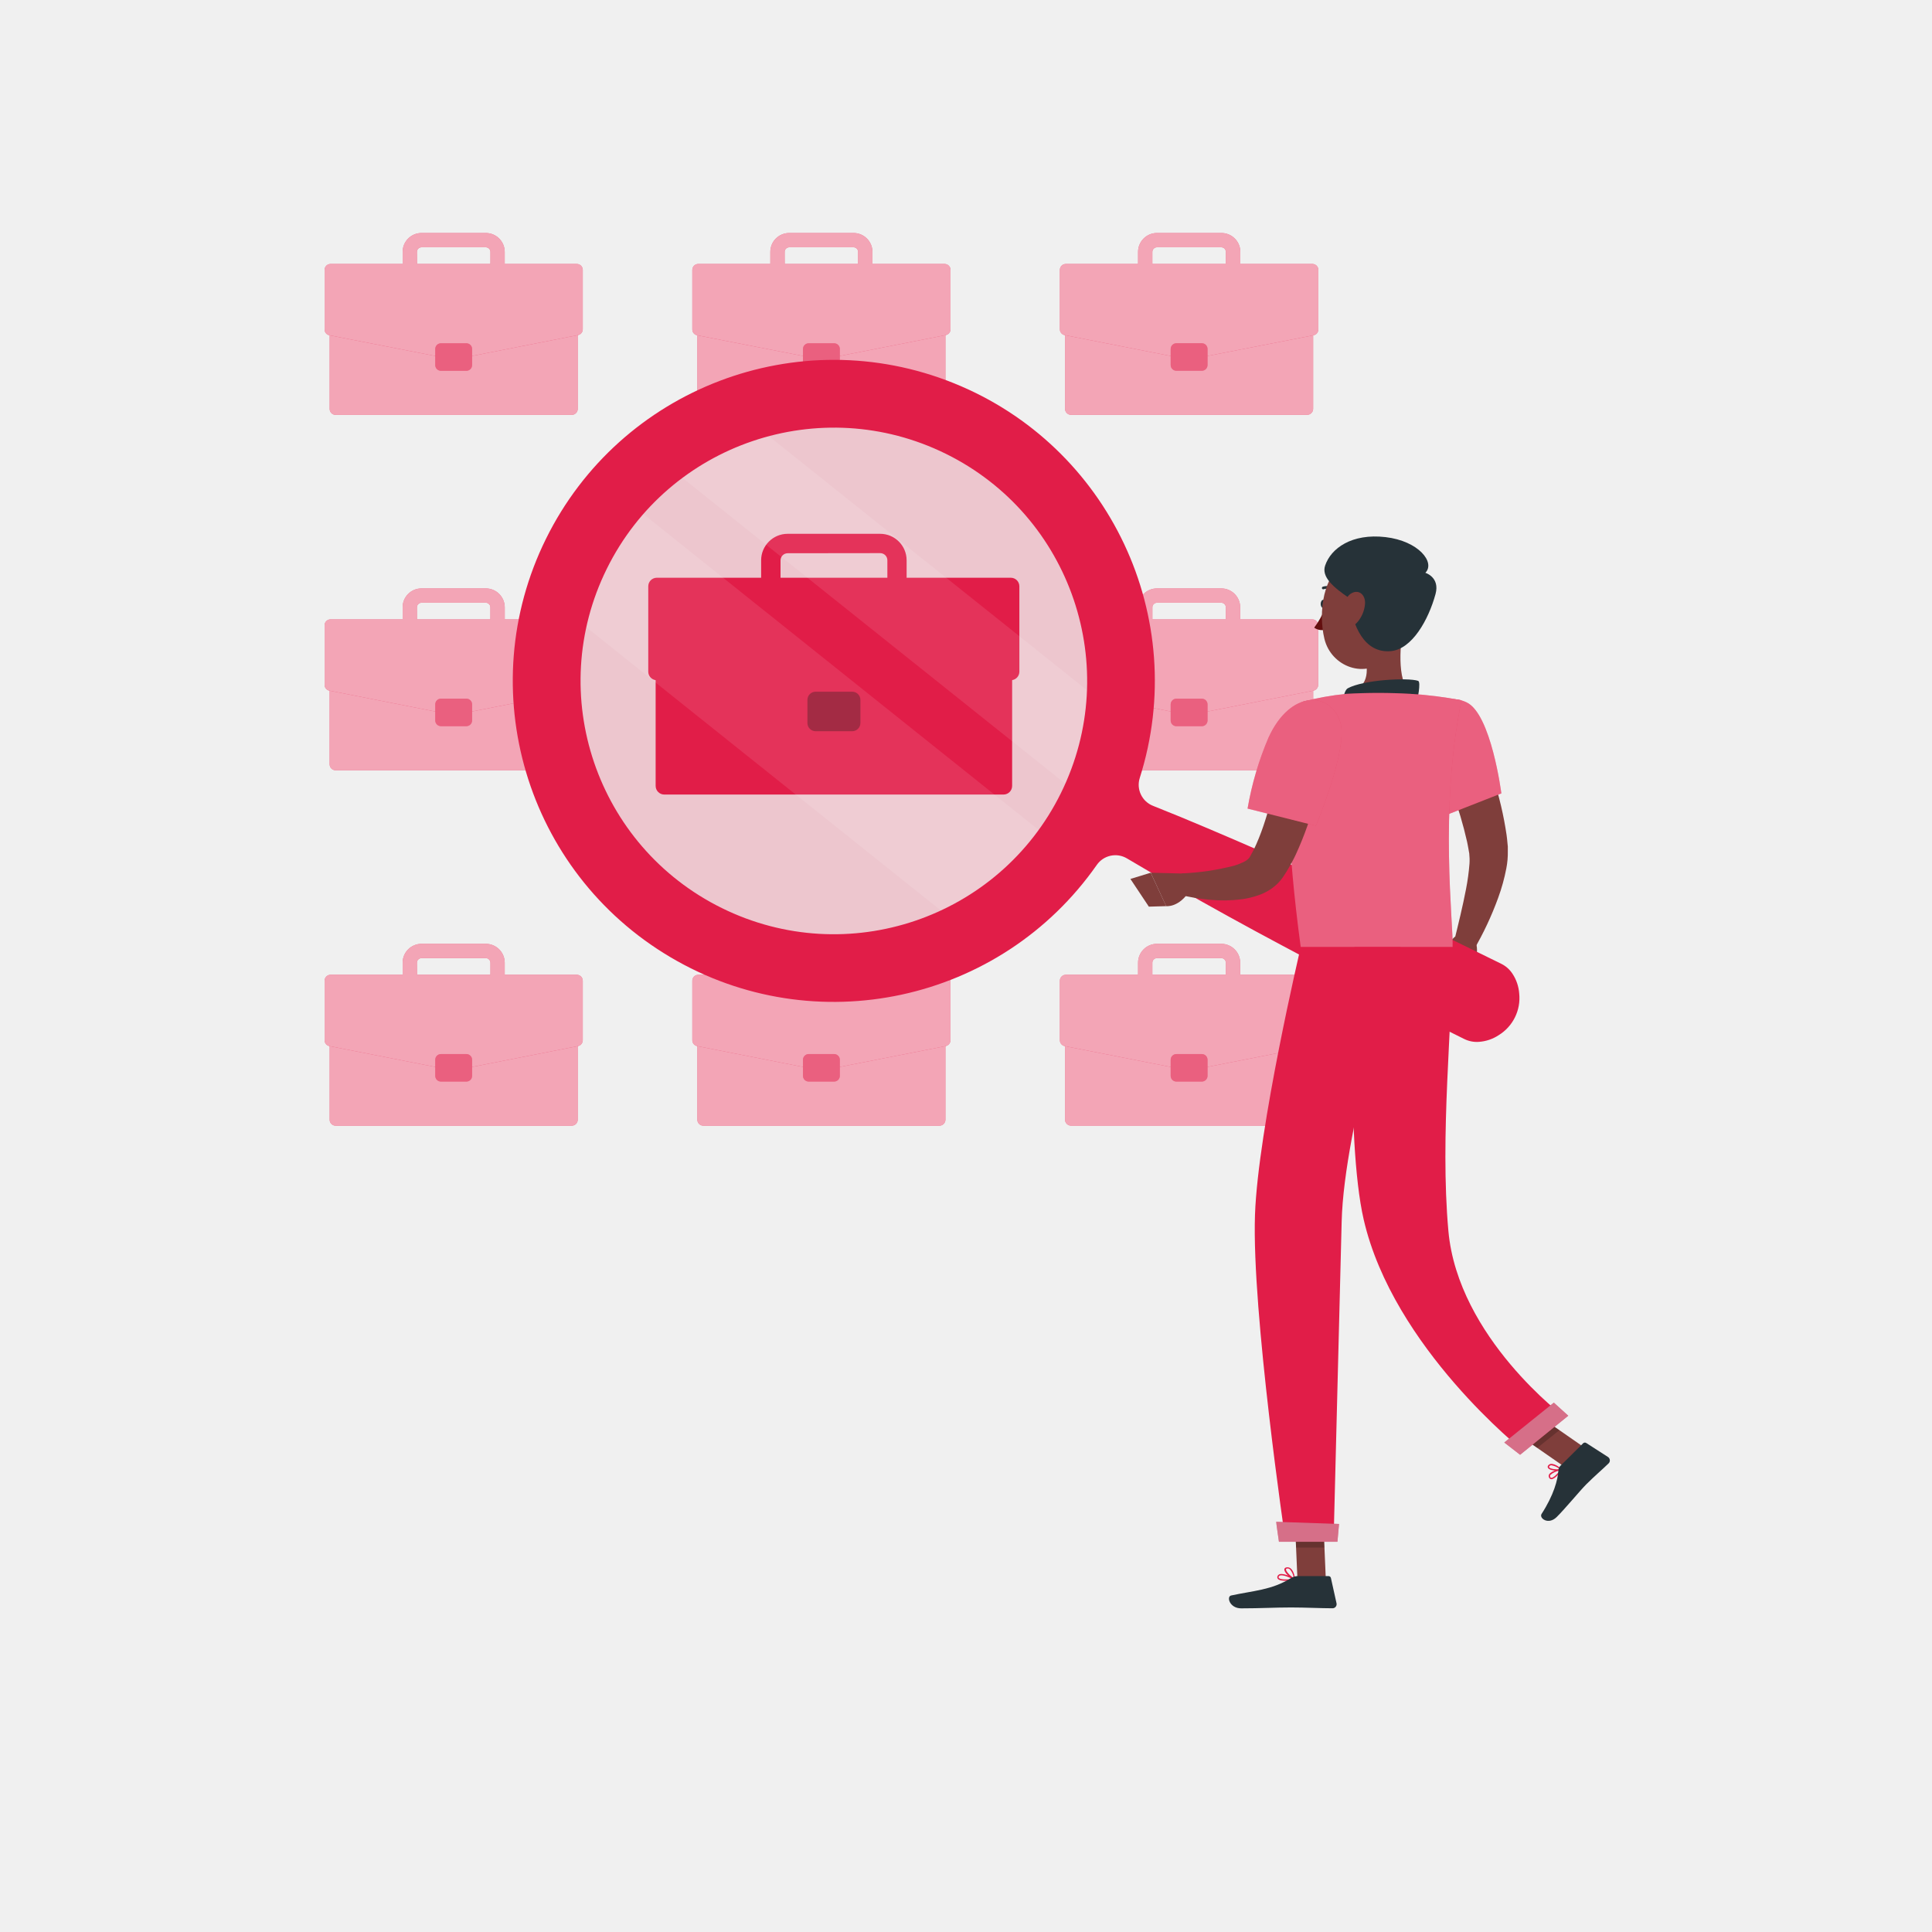
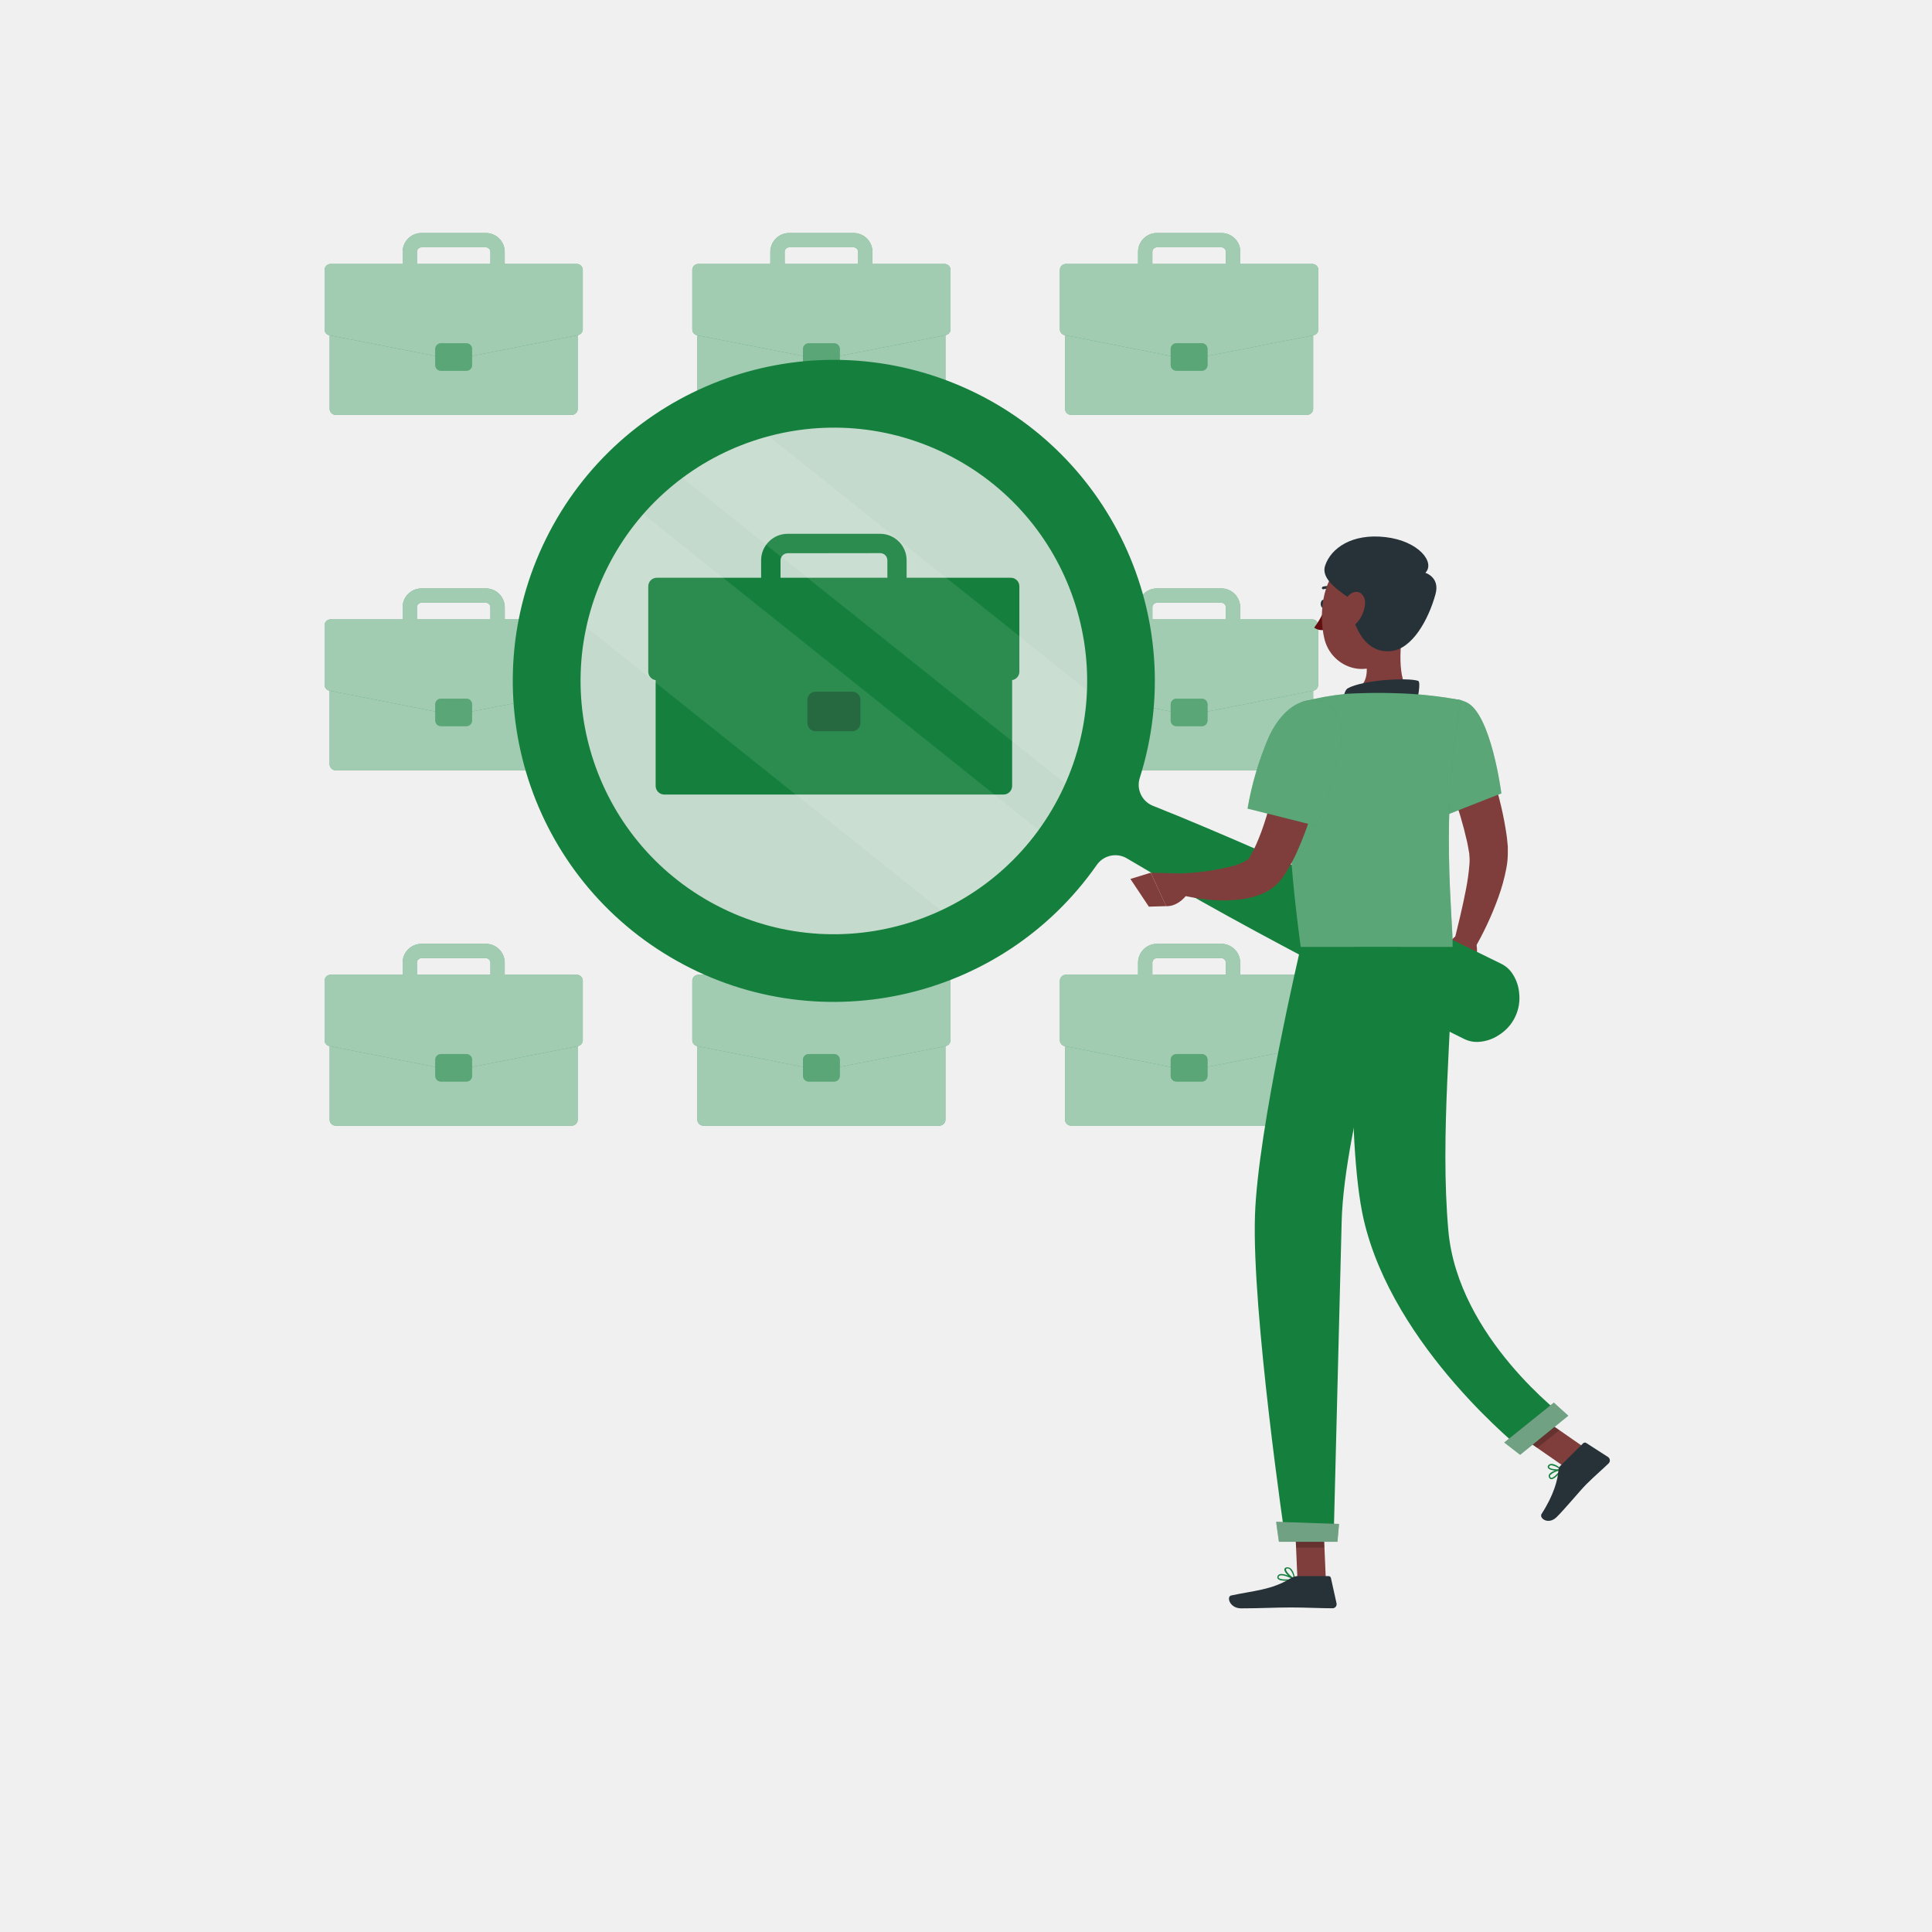
<svg xmlns="http://www.w3.org/2000/svg" viewBox="0 0 500 500">
  <g id="Briefcases">
-     <rect x="180.47" y="262.73" width="64.21" height="28.6" rx="1.56" style="fill:#e11d48" />
+     <rect x="180.47" y="262.73" width="64.21" height="28.6" rx="1.56" style="fill:#15803d" />
    <rect x="180.47" y="262.73" width="64.21" height="28.6" rx="1.56" style="fill:#fff;opacity:0.6" />
-     <path d="M244.45,252.27H225.79v-3.13a4.89,4.89,0,0,0-4.88-4.88H204.24a4.89,4.89,0,0,0-4.88,4.88v3.13H180.71a1.54,1.54,0,0,0-1.54,1.54v15.41a1.55,1.55,0,0,0,1.24,1.51L212.28,277a1.94,1.94,0,0,0,.59,0l31.87-6.27a1.56,1.56,0,0,0,1.25-1.51V253.81A1.54,1.54,0,0,0,244.45,252.27Zm-41.38-3.13a1.19,1.19,0,0,1,1.17-1.18h16.67a1.19,1.19,0,0,1,1.17,1.18v3.13h-19Z" style="fill:#e11d48" />
+     <path d="M244.45,252.27H225.79v-3.13a4.89,4.89,0,0,0-4.88-4.88H204.24a4.89,4.89,0,0,0-4.88,4.88v3.13H180.71a1.54,1.54,0,0,0-1.54,1.54v15.41a1.55,1.55,0,0,0,1.24,1.51L212.28,277a1.94,1.94,0,0,0,.59,0l31.87-6.27a1.56,1.56,0,0,0,1.25-1.51V253.81A1.54,1.54,0,0,0,244.45,252.27Zm-41.38-3.13a1.19,1.19,0,0,1,1.17-1.18h16.67a1.19,1.19,0,0,1,1.17,1.18v3.13h-19Z" style="fill:#15803d" />
    <path d="M244.45,252.27H225.79v-3.13a4.89,4.89,0,0,0-4.88-4.88H204.24a4.89,4.89,0,0,0-4.88,4.88v3.13H180.71a1.54,1.54,0,0,0-1.54,1.54v15.41a1.55,1.55,0,0,0,1.24,1.51L212.28,277a1.94,1.94,0,0,0,.59,0l31.87-6.27a1.56,1.56,0,0,0,1.25-1.51V253.81A1.54,1.54,0,0,0,244.45,252.27Zm-41.38-3.13a1.19,1.19,0,0,1,1.17-1.18h16.67a1.19,1.19,0,0,1,1.17,1.18v3.13h-19Z" style="fill:#fff;opacity:0.6" />
-     <rect x="207.81" y="272.79" width="9.54" height="7.12" rx="1.48" style="fill:#e11d48" />
+     <rect x="207.81" y="272.79" width="9.54" height="7.12" rx="1.48" style="fill:#15803d" />
    <rect x="207.81" y="272.79" width="9.54" height="7.12" rx="1.48" style="fill:#fff;opacity:0.3" />
-     <rect x="180.47" y="78.77" width="64.21" height="28.6" rx="1.56" style="fill:#e11d48" />
+     <rect x="180.47" y="78.77" width="64.21" height="28.6" rx="1.56" style="fill:#15803d" />
    <rect x="180.47" y="78.77" width="64.21" height="28.6" rx="1.56" style="fill:#fff;opacity:0.6" />
-     <path d="M244.45,68.31H225.79V65.18a4.89,4.89,0,0,0-4.88-4.88H204.24a4.89,4.89,0,0,0-4.88,4.88v3.13H180.71a1.54,1.54,0,0,0-1.54,1.54V85.26a1.54,1.54,0,0,0,1.24,1.51L212.28,93a1.47,1.47,0,0,0,.59,0l31.87-6.27A1.55,1.55,0,0,0,246,85.26V69.85A1.54,1.54,0,0,0,244.45,68.31Zm-41.38-3.13A1.18,1.18,0,0,1,204.24,64h16.67a1.18,1.18,0,0,1,1.17,1.17v3.13h-19Z" style="fill:#e11d48" />
+     <path d="M244.45,68.31H225.79V65.18a4.89,4.89,0,0,0-4.88-4.88H204.24a4.89,4.89,0,0,0-4.88,4.88v3.13H180.71a1.54,1.54,0,0,0-1.54,1.54V85.26a1.54,1.54,0,0,0,1.24,1.51L212.28,93a1.47,1.47,0,0,0,.59,0l31.87-6.27A1.55,1.55,0,0,0,246,85.26V69.85A1.54,1.54,0,0,0,244.45,68.31Zm-41.38-3.13A1.18,1.18,0,0,1,204.24,64h16.67a1.18,1.18,0,0,1,1.17,1.17v3.13h-19Z" style="fill:#15803d" />
    <path d="M244.45,68.31H225.79V65.18a4.89,4.89,0,0,0-4.88-4.88H204.24a4.89,4.89,0,0,0-4.88,4.88v3.13H180.71a1.54,1.54,0,0,0-1.54,1.54V85.26a1.54,1.54,0,0,0,1.24,1.51L212.28,93a1.47,1.47,0,0,0,.59,0l31.87-6.27A1.55,1.55,0,0,0,246,85.26V69.85A1.54,1.54,0,0,0,244.45,68.31Zm-41.38-3.13A1.18,1.18,0,0,1,204.24,64h16.67a1.18,1.18,0,0,1,1.17,1.17v3.13h-19Z" style="fill:#fff;opacity:0.6" />
-     <rect x="207.81" y="88.84" width="9.54" height="7.12" rx="1.48" style="fill:#e11d48" />
+     <rect x="207.81" y="88.84" width="9.54" height="7.12" rx="1.48" style="fill:#15803d" />
    <rect x="207.81" y="88.84" width="9.54" height="7.12" rx="1.48" style="fill:#fff;opacity:0.3" />
-     <rect x="85.31" y="262.73" width="64.21" height="28.6" rx="1.56" style="fill:#e11d48" />
+     <rect x="85.31" y="262.73" width="64.21" height="28.6" rx="1.56" style="fill:#15803d" />
    <rect x="85.31" y="262.73" width="64.21" height="28.6" rx="1.56" style="fill:#fff;opacity:0.6" />
-     <path d="M149.28,252.27H130.62v-3.13a4.89,4.89,0,0,0-4.88-4.88H109.08a4.89,4.89,0,0,0-4.88,4.88v3.13H85.54A1.54,1.54,0,0,0,84,253.81v15.41a1.55,1.55,0,0,0,1.24,1.51L117.11,277a2,2,0,0,0,.6,0l31.87-6.27a1.55,1.55,0,0,0,1.24-1.51V253.81A1.54,1.54,0,0,0,149.28,252.27Zm-41.38-3.13a1.2,1.2,0,0,1,1.18-1.18h16.66a1.2,1.2,0,0,1,1.18,1.18v3.13h-19Z" style="fill:#e11d48" />
+     <path d="M149.28,252.27H130.62v-3.13a4.89,4.89,0,0,0-4.88-4.88H109.08a4.89,4.89,0,0,0-4.88,4.88v3.13H85.54A1.54,1.54,0,0,0,84,253.81v15.41a1.55,1.55,0,0,0,1.24,1.51L117.11,277a2,2,0,0,0,.6,0l31.87-6.27a1.55,1.55,0,0,0,1.24-1.51V253.81A1.54,1.54,0,0,0,149.28,252.27Zm-41.38-3.13a1.2,1.2,0,0,1,1.18-1.18h16.66a1.2,1.2,0,0,1,1.18,1.18v3.13h-19Z" style="fill:#15803d" />
    <path d="M149.28,252.27H130.62v-3.13a4.89,4.89,0,0,0-4.88-4.88H109.08a4.89,4.89,0,0,0-4.88,4.88v3.13H85.54A1.54,1.54,0,0,0,84,253.81v15.41a1.55,1.55,0,0,0,1.24,1.51L117.11,277a2,2,0,0,0,.6,0l31.87-6.27a1.55,1.55,0,0,0,1.24-1.51V253.81A1.54,1.54,0,0,0,149.28,252.27Zm-41.38-3.13a1.2,1.2,0,0,1,1.18-1.18h16.66a1.2,1.2,0,0,1,1.18,1.18v3.13h-19Z" style="fill:#fff;opacity:0.6" />
-     <rect x="112.64" y="272.79" width="9.54" height="7.12" rx="1.48" style="fill:#e11d48" />
+     <rect x="112.64" y="272.79" width="9.54" height="7.12" rx="1.48" style="fill:#15803d" />
    <rect x="112.64" y="272.79" width="9.54" height="7.12" rx="1.48" style="fill:#fff;opacity:0.3" />
-     <rect x="85.31" y="78.77" width="64.21" height="28.6" rx="1.56" style="fill:#e11d48" />
+     <rect x="85.31" y="78.77" width="64.21" height="28.6" rx="1.56" style="fill:#15803d" />
    <rect x="85.31" y="78.77" width="64.21" height="28.6" rx="1.56" style="fill:#fff;opacity:0.6" />
-     <path d="M149.28,68.31H130.62V65.18a4.89,4.89,0,0,0-4.88-4.88H109.08a4.89,4.89,0,0,0-4.88,4.88v3.13H85.54A1.54,1.54,0,0,0,84,69.85V85.26a1.54,1.54,0,0,0,1.24,1.51L117.11,93a1.51,1.51,0,0,0,.6,0l31.87-6.27a1.54,1.54,0,0,0,1.24-1.51V69.85A1.54,1.54,0,0,0,149.28,68.31ZM107.9,65.18A1.19,1.19,0,0,1,109.08,64h16.66a1.19,1.19,0,0,1,1.18,1.17v3.13h-19Z" style="fill:#e11d48" />
+     <path d="M149.28,68.31H130.62V65.18a4.89,4.89,0,0,0-4.88-4.88H109.08a4.89,4.89,0,0,0-4.88,4.88v3.13H85.54A1.54,1.54,0,0,0,84,69.85V85.26a1.54,1.54,0,0,0,1.24,1.51L117.11,93a1.51,1.51,0,0,0,.6,0l31.87-6.27a1.54,1.54,0,0,0,1.24-1.51V69.85A1.54,1.54,0,0,0,149.28,68.31ZM107.9,65.18A1.19,1.19,0,0,1,109.08,64h16.66a1.19,1.19,0,0,1,1.18,1.17v3.13h-19Z" style="fill:#15803d" />
    <path d="M149.28,68.31H130.62V65.18a4.89,4.89,0,0,0-4.88-4.88H109.08a4.89,4.89,0,0,0-4.88,4.88v3.13H85.54A1.54,1.54,0,0,0,84,69.85V85.26a1.54,1.54,0,0,0,1.24,1.51L117.11,93a1.51,1.51,0,0,0,.6,0l31.87-6.27a1.54,1.54,0,0,0,1.24-1.51V69.85A1.54,1.54,0,0,0,149.28,68.31ZM107.9,65.18A1.19,1.19,0,0,1,109.08,64h16.66a1.19,1.19,0,0,1,1.18,1.17v3.13h-19Z" style="fill:#fff;opacity:0.6" />
-     <rect x="112.64" y="88.84" width="9.54" height="7.12" rx="1.48" style="fill:#e11d48" />
+     <rect x="112.64" y="88.84" width="9.54" height="7.12" rx="1.48" style="fill:#15803d" />
    <rect x="112.64" y="88.84" width="9.54" height="7.12" rx="1.48" style="fill:#fff;opacity:0.3" />
-     <path d="M140,199.35H86.87a1.57,1.57,0,0,1-1.57-1.57V172.31a1.55,1.55,0,0,1,.13-.61,2.15,2.15,0,0,1,.14-.26,1.1,1.1,0,0,1,.2-.23,1.56,1.56,0,0,1,1.1-.46h50.29a65.58,65.58,0,0,0-.41,10.52c0,.57,0,1.14.09,1.7.07,1.05.15,2.11.27,3.16A67,67,0,0,0,140,199.35Z" style="fill:#e11d48" />
+     <path d="M140,199.35H86.87a1.57,1.57,0,0,1-1.57-1.57V172.31a1.55,1.55,0,0,1,.13-.61,2.15,2.15,0,0,1,.14-.26,1.1,1.1,0,0,1,.2-.23,1.56,1.56,0,0,1,1.1-.46h50.29a65.58,65.58,0,0,0-.41,10.52c0,.57,0,1.14.09,1.7.07,1.05.15,2.11.27,3.16A67,67,0,0,0,140,199.35Z" style="fill:#15803d" />
    <path d="M140,199.35H86.87a1.57,1.57,0,0,1-1.57-1.57V172.31a1.55,1.55,0,0,1,.13-.61,2.15,2.15,0,0,1,.14-.26,1.1,1.1,0,0,1,.2-.23,1.56,1.56,0,0,1,1.1-.46h50.29a65.58,65.58,0,0,0-.41,10.52c0,.57,0,1.14.09,1.7.07,1.05.15,2.11.27,3.16A67,67,0,0,0,140,199.35Z" style="fill:#fff;opacity:0.6" />
-     <path d="M139.25,160.29h-8.62v-3.13a4.9,4.9,0,0,0-4.89-4.88H109.08a4.88,4.88,0,0,0-4.88,4.88v3.13H85.54A1.54,1.54,0,0,0,84,161.83v15.4a1.55,1.55,0,0,0,1.25,1.52h.06l27.33,5.39,4.47.87a1.47,1.47,0,0,0,.59,0l4.48-.88,14.57-2.87a65.58,65.58,0,0,1,.41-10.52A66.34,66.34,0,0,1,139.25,160.29Zm-31.35-3.13a1.19,1.19,0,0,1,1.18-1.17h16.66a1.18,1.18,0,0,1,1.17,1.17v3.13h-19Z" style="fill:#e11d48" />
+     <path d="M139.25,160.29h-8.62v-3.13a4.9,4.9,0,0,0-4.89-4.88H109.08a4.88,4.88,0,0,0-4.88,4.88v3.13H85.54A1.54,1.54,0,0,0,84,161.83v15.4a1.55,1.55,0,0,0,1.25,1.52h.06l27.33,5.39,4.47.87a1.47,1.47,0,0,0,.59,0l4.48-.88,14.57-2.87a65.58,65.58,0,0,1,.41-10.52A66.34,66.34,0,0,1,139.25,160.29Zm-31.35-3.13a1.19,1.19,0,0,1,1.18-1.17h16.66a1.18,1.18,0,0,1,1.17,1.17v3.13h-19Z" style="fill:#15803d" />
    <path d="M139.25,160.29h-8.62v-3.13a4.9,4.9,0,0,0-4.89-4.88H109.08a4.88,4.88,0,0,0-4.88,4.88v3.13H85.54A1.54,1.54,0,0,0,84,161.83v15.4a1.55,1.55,0,0,0,1.25,1.52h.06l27.33,5.39,4.47.87a1.47,1.47,0,0,0,.59,0l4.48-.88,14.57-2.87a65.58,65.58,0,0,1,.41-10.52A66.34,66.34,0,0,1,139.25,160.29Zm-31.35-3.13a1.19,1.19,0,0,1,1.18-1.17h16.66a1.18,1.18,0,0,1,1.17,1.17v3.13h-19Z" style="fill:#fff;opacity:0.6" />
-     <rect x="112.64" y="180.81" width="9.54" height="7.12" rx="1.48" style="fill:#e11d48" />
+     <rect x="112.64" y="180.81" width="9.54" height="7.12" rx="1.48" style="fill:#15803d" />
    <rect x="112.64" y="180.81" width="9.54" height="7.12" rx="1.48" style="fill:#fff;opacity:0.3" />
-     <rect x="275.64" y="262.73" width="64.21" height="28.6" rx="1.56" transform="translate(615.48 554.05) rotate(180)" style="fill:#e11d48" />
+     <rect x="275.64" y="262.73" width="64.21" height="28.6" rx="1.56" transform="translate(615.48 554.05) rotate(180)" style="fill:#15803d" />
    <rect x="275.64" y="262.73" width="64.21" height="28.6" rx="1.56" transform="translate(615.48 554.05) rotate(180)" style="fill:#fff;opacity:0.6" />
-     <path d="M275.87,252.27h18.66v-3.13a4.89,4.89,0,0,1,4.88-4.88h16.67a4.89,4.89,0,0,1,4.88,4.88v3.13h18.65a1.54,1.54,0,0,1,1.54,1.54v15.41a1.55,1.55,0,0,1-1.24,1.51L308,277a2,2,0,0,1-.6,0l-31.87-6.27a1.55,1.55,0,0,1-1.24-1.51V253.81A1.54,1.54,0,0,1,275.87,252.27Zm41.38-3.13a1.19,1.19,0,0,0-1.17-1.18H299.41a1.2,1.2,0,0,0-1.18,1.18v3.13h19Z" style="fill:#e11d48" />
+     <path d="M275.87,252.27h18.66v-3.13a4.89,4.89,0,0,1,4.88-4.88h16.67a4.89,4.89,0,0,1,4.88,4.88v3.13h18.65a1.54,1.54,0,0,1,1.54,1.54v15.41a1.55,1.55,0,0,1-1.24,1.51L308,277a2,2,0,0,1-.6,0l-31.87-6.27a1.55,1.55,0,0,1-1.24-1.51V253.81A1.54,1.54,0,0,1,275.87,252.27Zm41.38-3.13a1.19,1.19,0,0,0-1.17-1.18H299.41a1.2,1.2,0,0,0-1.18,1.18v3.13h19Z" style="fill:#15803d" />
    <path d="M275.87,252.27h18.66v-3.13a4.89,4.89,0,0,1,4.88-4.88h16.67a4.89,4.89,0,0,1,4.88,4.88v3.13h18.65a1.54,1.54,0,0,1,1.54,1.54v15.41a1.55,1.55,0,0,1-1.24,1.51L308,277a2,2,0,0,1-.6,0l-31.87-6.27a1.55,1.55,0,0,1-1.24-1.51V253.81A1.54,1.54,0,0,1,275.87,252.27Zm41.38-3.13a1.19,1.19,0,0,0-1.17-1.18H299.41a1.2,1.2,0,0,0-1.18,1.18v3.13h19Z" style="fill:#fff;opacity:0.6" />
-     <rect x="302.97" y="272.79" width="9.54" height="7.12" rx="1.48" transform="translate(615.48 552.7) rotate(180)" style="fill:#e11d48" />
+     <rect x="302.97" y="272.79" width="9.54" height="7.12" rx="1.48" transform="translate(615.48 552.7) rotate(180)" style="fill:#15803d" />
    <rect x="302.97" y="272.79" width="9.54" height="7.12" rx="1.48" transform="translate(615.48 552.7) rotate(180)" style="fill:#fff;opacity:0.3" />
-     <rect x="275.64" y="78.77" width="64.21" height="28.6" rx="1.56" transform="translate(615.48 186.13) rotate(180)" style="fill:#e11d48" />
+     <rect x="275.64" y="78.77" width="64.21" height="28.6" rx="1.56" transform="translate(615.48 186.13) rotate(180)" style="fill:#15803d" />
    <rect x="275.64" y="78.77" width="64.21" height="28.6" rx="1.56" transform="translate(615.48 186.13) rotate(180)" style="fill:#fff;opacity:0.6" />
-     <path d="M275.87,68.31h18.66V65.18a4.89,4.89,0,0,1,4.88-4.88h16.67A4.89,4.89,0,0,1,321,65.18v3.13h18.65a1.54,1.54,0,0,1,1.54,1.54V85.26a1.54,1.54,0,0,1-1.24,1.51L308,93a1.51,1.51,0,0,1-.6,0l-31.87-6.27a1.54,1.54,0,0,1-1.24-1.51V69.85A1.54,1.54,0,0,1,275.87,68.31Zm41.38-3.13A1.18,1.18,0,0,0,316.08,64H299.41a1.19,1.19,0,0,0-1.18,1.17v3.13h19Z" style="fill:#e11d48" />
+     <path d="M275.87,68.31h18.66V65.18a4.89,4.89,0,0,1,4.88-4.88h16.67A4.89,4.89,0,0,1,321,65.18v3.13h18.65a1.54,1.54,0,0,1,1.54,1.54V85.26a1.54,1.54,0,0,1-1.24,1.51L308,93a1.51,1.51,0,0,1-.6,0l-31.87-6.27a1.54,1.54,0,0,1-1.24-1.51V69.85A1.54,1.54,0,0,1,275.87,68.31Zm41.38-3.13A1.18,1.18,0,0,0,316.08,64H299.41a1.19,1.19,0,0,0-1.18,1.17v3.13h19Z" style="fill:#15803d" />
    <path d="M275.87,68.31h18.66V65.18a4.89,4.89,0,0,1,4.88-4.88h16.67A4.89,4.89,0,0,1,321,65.18v3.13h18.65a1.54,1.54,0,0,1,1.54,1.54V85.26a1.54,1.54,0,0,1-1.24,1.51L308,93a1.51,1.51,0,0,1-.6,0l-31.87-6.27a1.54,1.54,0,0,1-1.24-1.51V69.85A1.54,1.54,0,0,1,275.87,68.31Zm41.38-3.13A1.18,1.18,0,0,0,316.08,64H299.41a1.19,1.19,0,0,0-1.18,1.17v3.13h19Z" style="fill:#fff;opacity:0.6" />
-     <rect x="302.97" y="88.84" width="9.54" height="7.12" rx="1.48" transform="translate(615.48 184.79) rotate(-180)" style="fill:#e11d48" />
+     <rect x="302.97" y="88.84" width="9.54" height="7.12" rx="1.48" transform="translate(615.48 184.79) rotate(-180)" style="fill:#15803d" />
    <rect x="302.97" y="88.84" width="9.54" height="7.12" rx="1.48" transform="translate(615.48 184.79) rotate(-180)" style="fill:#fff;opacity:0.3" />
-     <path d="M285.19,199.35h53.1a1.57,1.57,0,0,0,1.56-1.57V172.31a1.55,1.55,0,0,0-.13-.61,1.3,1.3,0,0,0-.14-.26,1.1,1.1,0,0,0-.2-.23,1.54,1.54,0,0,0-1.1-.46H288a65.58,65.58,0,0,1,.41,10.52c0,.57,0,1.14-.09,1.7-.06,1.05-.15,2.11-.27,3.16A67,67,0,0,1,285.19,199.35Z" style="fill:#e11d48" />
+     <path d="M285.19,199.35h53.1a1.57,1.57,0,0,0,1.56-1.57V172.31a1.55,1.55,0,0,0-.13-.61,1.3,1.3,0,0,0-.14-.26,1.1,1.1,0,0,0-.2-.23,1.54,1.54,0,0,0-1.1-.46H288a65.58,65.58,0,0,1,.41,10.52c0,.57,0,1.14-.09,1.7-.06,1.05-.15,2.11-.27,3.16A67,67,0,0,1,285.19,199.35Z" style="fill:#15803d" />
    <path d="M285.19,199.35h53.1a1.57,1.57,0,0,0,1.56-1.57V172.31a1.55,1.55,0,0,0-.13-.61,1.3,1.3,0,0,0-.14-.26,1.1,1.1,0,0,0-.2-.23,1.54,1.54,0,0,0-1.1-.46H288a65.58,65.58,0,0,1,.41,10.52c0,.57,0,1.14-.09,1.7-.06,1.05-.15,2.11-.27,3.16A67,67,0,0,1,285.19,199.35Z" style="fill:#fff;opacity:0.6" />
-     <path d="M285.9,160.29h8.63v-3.13a4.89,4.89,0,0,1,4.88-4.88h16.66a4.89,4.89,0,0,1,4.89,4.88v3.13h18.65a1.54,1.54,0,0,1,1.54,1.54v15.4a1.55,1.55,0,0,1-1.24,1.52h-.07l-27.33,5.39L308,185a1.47,1.47,0,0,1-.59,0l-4.48-.88-14.57-2.87a67,67,0,0,0-2.5-21Zm31.35-3.13a1.19,1.19,0,0,0-1.18-1.17H299.41a1.18,1.18,0,0,0-1.17,1.17v3.13h19Z" style="fill:#e11d48" />
+     <path d="M285.9,160.29h8.63v-3.13a4.89,4.89,0,0,1,4.88-4.88h16.66a4.89,4.89,0,0,1,4.89,4.88v3.13h18.65a1.54,1.54,0,0,1,1.54,1.54v15.4a1.55,1.55,0,0,1-1.24,1.52h-.07l-27.33,5.39L308,185a1.47,1.47,0,0,1-.59,0l-4.48-.88-14.57-2.87a67,67,0,0,0-2.5-21Zm31.35-3.13a1.19,1.19,0,0,0-1.18-1.17H299.41a1.18,1.18,0,0,0-1.17,1.17v3.13h19Z" style="fill:#15803d" />
    <path d="M285.9,160.29h8.63v-3.13a4.89,4.89,0,0,1,4.88-4.88h16.66a4.89,4.89,0,0,1,4.89,4.88v3.13h18.65a1.54,1.54,0,0,1,1.54,1.54v15.4a1.55,1.55,0,0,1-1.24,1.52h-.07l-27.33,5.39L308,185a1.47,1.47,0,0,1-.59,0l-4.48-.88-14.57-2.87a67,67,0,0,0-2.5-21Zm31.35-3.13a1.19,1.19,0,0,0-1.18-1.17H299.41a1.18,1.18,0,0,0-1.17,1.17v3.13h19Z" style="fill:#fff;opacity:0.6" />
-     <rect x="302.97" y="180.81" width="9.54" height="7.12" rx="1.48" transform="translate(615.48 368.75) rotate(180)" style="fill:#e11d48" />
+     <rect x="302.97" y="180.81" width="9.54" height="7.12" rx="1.48" transform="translate(615.48 368.75) rotate(180)" style="fill:#15803d" />
    <rect x="302.97" y="180.81" width="9.54" height="7.12" rx="1.48" transform="translate(615.48 368.75) rotate(180)" style="fill:#fff;opacity:0.3" />
-     <rect x="169.68" y="164.54" width="92.26" height="41.09" rx="2.24" style="fill:#e11d48" />
-     <path d="M227.78,158H203.83a6.86,6.86,0,0,1-6.85-6.85V145a6.86,6.86,0,0,1,6.85-6.85h23.95a6.85,6.85,0,0,1,6.85,6.85v6.12A6.85,6.85,0,0,1,227.78,158Zm-23.95-14.82A1.85,1.85,0,0,0,202,145v6.12a1.85,1.85,0,0,0,1.85,1.85h23.95a1.85,1.85,0,0,0,1.85-1.85V145a1.85,1.85,0,0,0-1.85-1.85Z" style="fill:#e11d48" />
-     <path d="M262,176l-45.79,9a2.48,2.48,0,0,1-.86,0l-45.79-9a2.22,2.22,0,0,1-1.79-2.17V151.73a2.21,2.21,0,0,1,2.21-2.21H261.6a2.21,2.21,0,0,1,2.21,2.21v22.14A2.21,2.21,0,0,1,262,176Z" style="fill:#e11d48" />
-     <rect x="208.96" y="179.01" width="13.71" height="10.23" rx="2.12" style="fill:#e11d48" />
+     <rect x="169.68" y="164.54" width="92.26" height="41.09" rx="2.24" style="fill:#15803d" />
+     <path d="M227.78,158H203.83a6.86,6.86,0,0,1-6.85-6.85V145a6.86,6.86,0,0,1,6.85-6.85h23.95a6.85,6.85,0,0,1,6.85,6.85v6.12A6.85,6.85,0,0,1,227.78,158Zm-23.95-14.82A1.85,1.85,0,0,0,202,145v6.12a1.85,1.85,0,0,0,1.85,1.85h23.95a1.85,1.85,0,0,0,1.85-1.85V145a1.85,1.85,0,0,0-1.85-1.85Z" style="fill:#15803d" />
+     <path d="M262,176l-45.79,9a2.48,2.48,0,0,1-.86,0l-45.79-9a2.22,2.22,0,0,1-1.79-2.17V151.73a2.21,2.21,0,0,1,2.21-2.21H261.6a2.21,2.21,0,0,1,2.21,2.21v22.14A2.21,2.21,0,0,1,262,176Z" style="fill:#15803d" />
+     <rect x="208.96" y="179.01" width="13.71" height="10.23" rx="2.12" style="fill:#15803d" />
    <rect x="208.96" y="179.01" width="13.71" height="10.23" rx="2.12" style="opacity:0.4" />
  </g>
  <g id="Character">
    <path d="M380.9,187.21c1.15,2.37,2,4.61,3,6.95s1.73,4.67,2.51,7.06a90.17,90.17,0,0,1,3.49,14.86c.1.63.15,1.31.22,2l.1,1c0,.18,0,.31,0,.52l0,.65a21,21,0,0,1-.39,4.52,48.49,48.49,0,0,1-2.11,7.6,83,83,0,0,1-6.36,13.55l-5.08-2.15c1.13-4.56,2.27-9.21,3.13-13.7a57.49,57.49,0,0,0,.89-6.51,15.18,15.18,0,0,0-.06-2.68l-.11-.63-.14-.8c-.11-.53-.18-1.06-.31-1.6a102,102,0,0,0-3.86-13c-.76-2.17-1.6-4.33-2.44-6.5s-1.77-4.35-2.63-6.35Z" style="fill:#7f3e3b" />
    <path d="M376.5,242.44l-3.9,3.8,8.51,4s2.06-3.6.64-6.86Z" style="fill:#7f3e3b" />
    <polygon points="369.46 251.91 376.64 254.85 381.11 250.2 372.6 246.24 369.46 251.91" style="fill:#7f3e3b" />
-     <path d="M223.81,247.81a72,72,0,1,0-79.57-63.57A72,72,0,0,0,223.81,247.81Z" style="fill:#e11d48;opacity:0.2" />
+     <path d="M223.81,247.81a72,72,0,1,0-79.57-63.57A72,72,0,0,0,223.81,247.81Z" style="fill:#15803d;opacity:0.2" />
    <path d="M171.42,119.54,280.92,207c.47-1,.91-2,1.34-3a71.06,71.06,0,0,0,5.2-20.48h0L192.88,108A71.39,71.39,0,0,0,171.42,119.54Z" style="fill:#fff;opacity:0.1" />
    <path d="M146.16,157.87,249.1,240.12a72,72,0,0,0,24.78-21.28L161.46,129A72,72,0,0,0,146.16,157.87Z" style="fill:#fff;opacity:0.1" />
-     <path d="M393.17,257.12a10.68,10.68,0,0,0-1.73-5.1,7.38,7.38,0,0,0-2.95-2.61l-6.83-3.35c-4.54-2.25-9.11-4.44-13.68-6.63s-9.17-4.34-13.75-6.51-9.2-4.28-13.83-6.35q-13.86-6.28-27.9-12.22c-4.68-2-9.37-3.92-14.1-5.8h0a5.85,5.85,0,0,1-3.43-7.22,83.07,83.07,0,1,0-11.12,22.51,5.86,5.86,0,0,1,7.83-1.67h0q6.56,3.9,13.18,7.67,13.23,7.54,26.66,14.7c4.47,2.42,9,4.75,13.45,7.12s9,4.68,13.53,7,9,4.59,13.59,6.83l6.81,3.38a7.34,7.34,0,0,0,3.87.76,10.58,10.58,0,0,0,5.09-1.73A11.27,11.27,0,0,0,393.17,257.12ZM186.8,235a65.54,65.54,0,1,1,87.77-29.76A65.53,65.53,0,0,1,186.8,235Z" style="fill:#e11d48" />
+     <path d="M393.17,257.12a10.68,10.68,0,0,0-1.73-5.1,7.38,7.38,0,0,0-2.95-2.61l-6.83-3.35c-4.54-2.25-9.11-4.44-13.68-6.63s-9.17-4.34-13.75-6.51-9.2-4.28-13.83-6.35q-13.86-6.28-27.9-12.22c-4.68-2-9.37-3.92-14.1-5.8h0a5.85,5.85,0,0,1-3.43-7.22,83.07,83.07,0,1,0-11.12,22.51,5.86,5.86,0,0,1,7.83-1.67h0q6.56,3.9,13.18,7.67,13.23,7.54,26.66,14.7c4.47,2.42,9,4.75,13.45,7.12s9,4.68,13.53,7,9,4.59,13.59,6.83l6.81,3.38a7.34,7.34,0,0,0,3.87.76,10.58,10.58,0,0,0,5.09-1.73A11.27,11.27,0,0,0,393.17,257.12ZM186.8,235a65.54,65.54,0,1,1,87.77-29.76A65.53,65.53,0,0,1,186.8,235Z" style="fill:#15803d" />
    <path d="M343.19,156.3c0,.59-.31,1.07-.7,1.07s-.7-.48-.7-1.07.31-1.08.7-1.08S343.19,155.7,343.19,156.3Z" style="fill:#263238" />
    <path d="M342.93,157.37a21.16,21.16,0,0,1-2.82,5.07,3.41,3.41,0,0,0,2.83.53Z" style="fill:#630f0f" />
    <path d="M345.29,153a.35.35,0,0,0,.2-.63,3.49,3.49,0,0,0-3.13-.54.35.35,0,1,0,.25.65h0a2.79,2.79,0,0,1,2.48.45A.31.31,0,0,0,345.29,153Z" style="fill:#263238" />
    <path d="M363.42,160.76c-1.06,5.38-2.11,15.23,1.65,18.81,0,0-1.47,5.45-11.45,5.45-11,0-5.25-5.45-5.25-5.45,6-1.43,5.84-5.88,4.79-10Z" style="fill:#7f3e3b" />
    <path d="M367,176.2c.83.27-.25,5.21-.25,5.21s-1.37,3.45-18.39,2.25c-1.31-.1-.81-4.84.44-5.53C352.83,175.93,364.32,175.32,367,176.2Z" style="fill:#263238" />
-     <path d="M401.57,382.81c.92-.09,2.26-1.78,2.64-2.4a.17.17,0,0,0,0-.18.16.16,0,0,0-.17-.08c-.1,0-2.52.46-3.11,1.4a.84.84,0,0,0-.1.67c.13.44.38.56.58.59Zm2.11-2.23c-.65.9-1.72,1.95-2.23,1.88-.05,0-.2,0-.29-.34a.46.46,0,0,1,.06-.39A4.71,4.71,0,0,1,403.68,380.58Z" style="fill:#e11d48" />
-     <path d="M403.58,380.58a3.22,3.22,0,0,0,.53-.09.18.18,0,0,0,.12-.13.18.18,0,0,0-.06-.17c-.06-.06-1.68-1.44-2.78-1.33h0a.94.94,0,0,0-.68.36.55.55,0,0,0-.07.71C401,380.5,402.58,380.68,403.58,380.58Zm.08-.35c-1,.12-2.46-.08-2.74-.49,0,0-.08-.13.06-.31a.66.66,0,0,1,.45-.23h0A4.22,4.22,0,0,1,403.66,380.23Z" style="fill:#e11d48" />
-     <path d="M332.82,409.11a13.43,13.43,0,0,0,2.26-.2.2.2,0,0,0,.14-.14.17.17,0,0,0-.09-.18c-.11-.07-2.67-1.53-3.9-1.2a.9.9,0,0,0-.55.41.66.66,0,0,0,0,.76C331,409,331.88,409.11,332.82,409.11Zm1.7-.46c-1.37.19-3.23.18-3.57-.29-.05-.06-.09-.17,0-.39a.51.51,0,0,1,.34-.24C332.08,407.52,333.62,408.19,334.52,408.65Z" style="fill:#e11d48" />
-     <path d="M335,408.91a.2.2,0,0,0,.11,0,.2.2,0,0,0,.07-.16c0-.08-.21-2.06-1.14-2.83a1.33,1.33,0,0,0-1-.3c-.48.05-.61.29-.65.49-.13.83,1.63,2.42,2.51,2.82Zm-1.79-3a1,1,0,0,1,.61.23,4.15,4.15,0,0,1,1,2.26c-.91-.54-2.1-1.79-2-2.29,0,0,0-.16.34-.19Z" style="fill:#e11d48" />
+     <path d="M401.57,382.81c.92-.09,2.26-1.78,2.64-2.4a.17.17,0,0,0,0-.18.16.16,0,0,0-.17-.08c-.1,0-2.52.46-3.11,1.4a.84.84,0,0,0-.1.67c.13.44.38.56.58.59Zm2.11-2.23c-.65.9-1.72,1.95-2.23,1.88-.05,0-.2,0-.29-.34a.46.46,0,0,1,.06-.39A4.71,4.71,0,0,1,403.68,380.58Z" style="fill:#15803d" />
+     <path d="M403.58,380.58a3.22,3.22,0,0,0,.53-.09.18.18,0,0,0,.12-.13.18.18,0,0,0-.06-.17c-.06-.06-1.68-1.44-2.78-1.33h0a.94.94,0,0,0-.68.36.55.55,0,0,0-.07.71C401,380.5,402.58,380.68,403.58,380.58Zm.08-.35c-1,.12-2.46-.08-2.74-.49,0,0-.08-.13.06-.31a.66.66,0,0,1,.45-.23h0A4.22,4.22,0,0,1,403.66,380.23Z" style="fill:#15803d" />
+     <path d="M332.82,409.11a13.43,13.43,0,0,0,2.26-.2.2.2,0,0,0,.14-.14.17.17,0,0,0-.09-.18c-.11-.07-2.67-1.53-3.9-1.2a.9.9,0,0,0-.55.41.66.66,0,0,0,0,.76C331,409,331.88,409.11,332.82,409.11Zm1.7-.46c-1.37.19-3.23.18-3.57-.29-.05-.06-.09-.17,0-.39a.51.51,0,0,1,.34-.24C332.08,407.52,333.62,408.19,334.52,408.65Z" style="fill:#15803d" />
+     <path d="M335,408.91a.2.2,0,0,0,.11,0,.2.2,0,0,0,.07-.16c0-.08-.21-2.06-1.14-2.83a1.33,1.33,0,0,0-1-.3c-.48.05-.61.29-.65.49-.13.83,1.63,2.42,2.51,2.82Zm-1.79-3a1,1,0,0,1,.61.23,4.15,4.15,0,0,1,1,2.26c-.91-.54-2.1-1.79-2-2.29,0,0,0-.16.34-.19Z" style="fill:#15803d" />
    <polygon points="343.12 408.74 335.78 408.74 335.04 391.72 342.39 391.72 343.12 408.74" style="fill:#7f3e3b" />
    <polygon points="410.63 375.03 404.9 379.62 390.32 369.5 396.06 364.91 410.63 375.03" style="fill:#7f3e3b" />
    <path d="M403.85,379.33l5.86-5.81a.65.65,0,0,1,.8-.08l5.63,3.62a1.07,1.07,0,0,1,.15,1.68c-2.08,2-3.19,2.86-5.77,5.41-1.58,1.58-5.45,6.28-7.64,8.45s-4.63.29-3.92-.8c3.15-4.86,4.22-8.87,4.36-11.31A1.81,1.81,0,0,1,403.85,379.33Z" style="fill:#263238" />
    <path d="M335.82,407.89h8a.63.63,0,0,1,.62.5l1.45,6.53a1.06,1.06,0,0,1-1.05,1.3c-2.9,0-7.08-.21-10.72-.21-4.25,0-7.92.23-12.91.23-3,0-3.85-3.05-2.59-3.33,5.75-1.25,10.44-1.39,15.4-4.45A3.44,3.44,0,0,1,335.82,407.89Z" style="fill:#263238" />
-     <path d="M379.55,181.77c6.37,3,9,23.56,9,23.56l-14.65,5.75a117.21,117.21,0,0,1-5.51-17.15C366.34,184.65,373,178.65,379.55,181.77Z" style="fill:#e11d48" />
+     <path d="M379.55,181.77c6.37,3,9,23.56,9,23.56l-14.65,5.75a117.21,117.21,0,0,1-5.51-17.15C366.34,184.65,373,178.65,379.55,181.77Z" style="fill:#15803d" />
    <path d="M379.55,181.77c6.37,3,9,23.56,9,23.56l-14.65,5.75a117.21,117.21,0,0,1-5.51-17.15C366.34,184.65,373,178.65,379.55,181.77Z" style="fill:#fff;opacity:0.3" />
-     <path d="M337.07,181.61s-7.82,8.83-.44,63.5h39.3c.27-6-3.52-35.46,2.3-63.88a102.86,102.86,0,0,0-13.16-1.66,145.27,145.27,0,0,0-16.7,0A73.5,73.5,0,0,0,337.07,181.61Z" style="fill:#e11d48" />
+     <path d="M337.07,181.61s-7.82,8.83-.44,63.5h39.3c.27-6-3.52-35.46,2.3-63.88a102.86,102.86,0,0,0-13.16-1.66,145.27,145.27,0,0,0-16.7,0A73.5,73.5,0,0,0,337.07,181.61Z" style="fill:#15803d" />
    <path d="M337.07,181.61s-7.82,8.83-.44,63.5h39.3c.27-6-3.52-35.46,2.3-63.88a102.86,102.86,0,0,0-13.16-1.66,145.27,145.27,0,0,0-16.7,0A73.5,73.5,0,0,0,337.07,181.61Z" style="fill:#fff;opacity:0.3" />
    <path d="M343.56,191.14c-.32,2.68-.76,5.11-1.25,7.64s-1.06,5-1.71,7.49a85.86,85.86,0,0,1-5.22,14.82c-.57,1.23-1.23,2.44-1.93,3.65-.36.61-.72,1.22-1.13,1.82a12.64,12.64,0,0,1-1.87,2.29,13.27,13.27,0,0,1-4.8,2.85,21.64,21.64,0,0,1-4.47,1.05,36.92,36.92,0,0,1-8.19.1q-2-.16-3.9-.51c-1.3-.23-2.53-.47-3.87-.82l.65-5.48a65.26,65.26,0,0,0,13.52-2A15.39,15.39,0,0,0,322,223a3.75,3.75,0,0,0,1.4-1.11c-.08.07.65-1.14,1.08-2s.91-2,1.32-3c.84-2.06,1.56-4.24,2.22-6.47s1.24-4.5,1.78-6.8,1-4.62,1.5-7,.86-4.74,1.22-6.95Z" style="fill:#7f3e3b" />
-     <path d="M346.89,187c2.07,6.71-6.33,26.71-6.33,26.71l-17.69-4.45a81.82,81.82,0,0,1,5.43-18.39C334,178.39,344.4,178.91,346.89,187Z" style="fill:#e11d48" />
+     <path d="M346.89,187c2.07,6.71-6.33,26.71-6.33,26.71l-17.69-4.45a81.82,81.82,0,0,1,5.43-18.39C334,178.39,344.4,178.91,346.89,187Z" style="fill:#15803d" />
    <path d="M346.89,187c2.07,6.71-6.33,26.71-6.33,26.71l-17.69-4.45a81.82,81.82,0,0,1,5.43-18.39C334,178.39,344.4,178.91,346.89,187Z" style="fill:#fff;opacity:0.3" />
    <path d="M306.12,226.07l-8.32-.21,4,8.65s3.38.45,6.16-4.12l2.93-3.49-3.37-.68A8.22,8.22,0,0,0,306.12,226.07Z" style="fill:#7f3e3b" />
    <polygon points="292.55 227.47 297.32 234.64 301.81 234.51 297.8 225.86 292.55 227.47" style="fill:#7f3e3b" />
    <polygon points="335.05 391.73 335.42 400.5 342.77 400.5 342.39 391.73 335.05 391.73" style="opacity:0.2" />
    <polygon points="396.06 364.91 390.32 369.5 397.84 374.72 403.58 370.13 396.06 364.91" style="opacity:0.2" />
    <path d="M363,155c-.44,7.28-.32,11.56-4,15.3-5.52,5.62-14.51,2.3-16.25-5-1.57-6.54-.58-17.34,6.54-20.25A9.94,9.94,0,0,1,363,155Z" style="fill:#7f3e3b" />
    <path d="M368.88,148.24s3.83,1.14,2.63,5.51c-1.81,6.64-6.07,14.28-11.57,14.76-6.85.61-9.94-6.46-10.84-13.77-4.1-2.81-7.14-5.44-6.16-8.36,1.5-4.5,6.94-8.38,15.6-7.38S371.51,145.6,368.88,148.24Z" style="fill:#263238" />
    <path d="M353.27,156.24a8.24,8.24,0,0,1-2.06,4.87c-1.6,1.76-3.28.66-3.56-1.48-.25-1.94.27-5.19,2.23-6.16S353.4,154.06,353.27,156.24Z" style="fill:#7f3e3b" />
-     <path d="M350.57,245.11s-2.48,49.52,2.35,70.5c7.65,33.22,41.28,59.84,41.28,59.84L405,366.8s-27.67-20.59-30.16-48.25c-2.23-24.84,1.07-53.37,1.07-73.44Z" style="fill:#e11d48" />
-     <path d="M389.3,373.32s4.1,3.18,4.1,3.18l12.47-10.11L402.13,363Z" style="fill:#be123c" />
+     <path d="M350.57,245.11s-2.48,49.52,2.35,70.5c7.65,33.22,41.28,59.84,41.28,59.84L405,366.8s-27.67-20.59-30.16-48.25c-2.23-24.84,1.07-53.37,1.07-73.44Z" style="fill:#15803d" />
+     <path d="M389.3,373.32s4.1,3.18,4.1,3.18l12.47-10.11L402.13,363Z" style="fill:#166534" />
    <path d="M389.3,373.32s4.1,3.18,4.1,3.18l12.47-10.11L402.13,363Z" style="fill:#fafafa;opacity:0.4" />
-     <path d="M336.63,245.11s-11.06,46.9-11.84,69.3c-.87,25.13,7.89,84.39,7.89,84.39h12.45s1.53-59.72,2.09-82.61c.6-24.95,15.24-71.08,15.24-71.08Z" style="fill:#e11d48" />
-     <path d="M330.29,393.84c-.06,0,.7,5.17.7,5.17h15.14l.41-4.61Z" style="fill:#be123c" />
+     <path d="M336.63,245.11s-11.06,46.9-11.84,69.3c-.87,25.13,7.89,84.39,7.89,84.39h12.45s1.53-59.72,2.09-82.61c.6-24.95,15.24-71.08,15.24-71.08Z" style="fill:#15803d" />
+     <path d="M330.29,393.84c-.06,0,.7,5.17.7,5.17h15.14l.41-4.61Z" style="fill:#166534" />
    <path d="M330.29,393.84c-.06,0,.7,5.17.7,5.17h15.14l.41-4.61Z" style="fill:#fafafa;opacity:0.4" />
  </g>
</svg>
